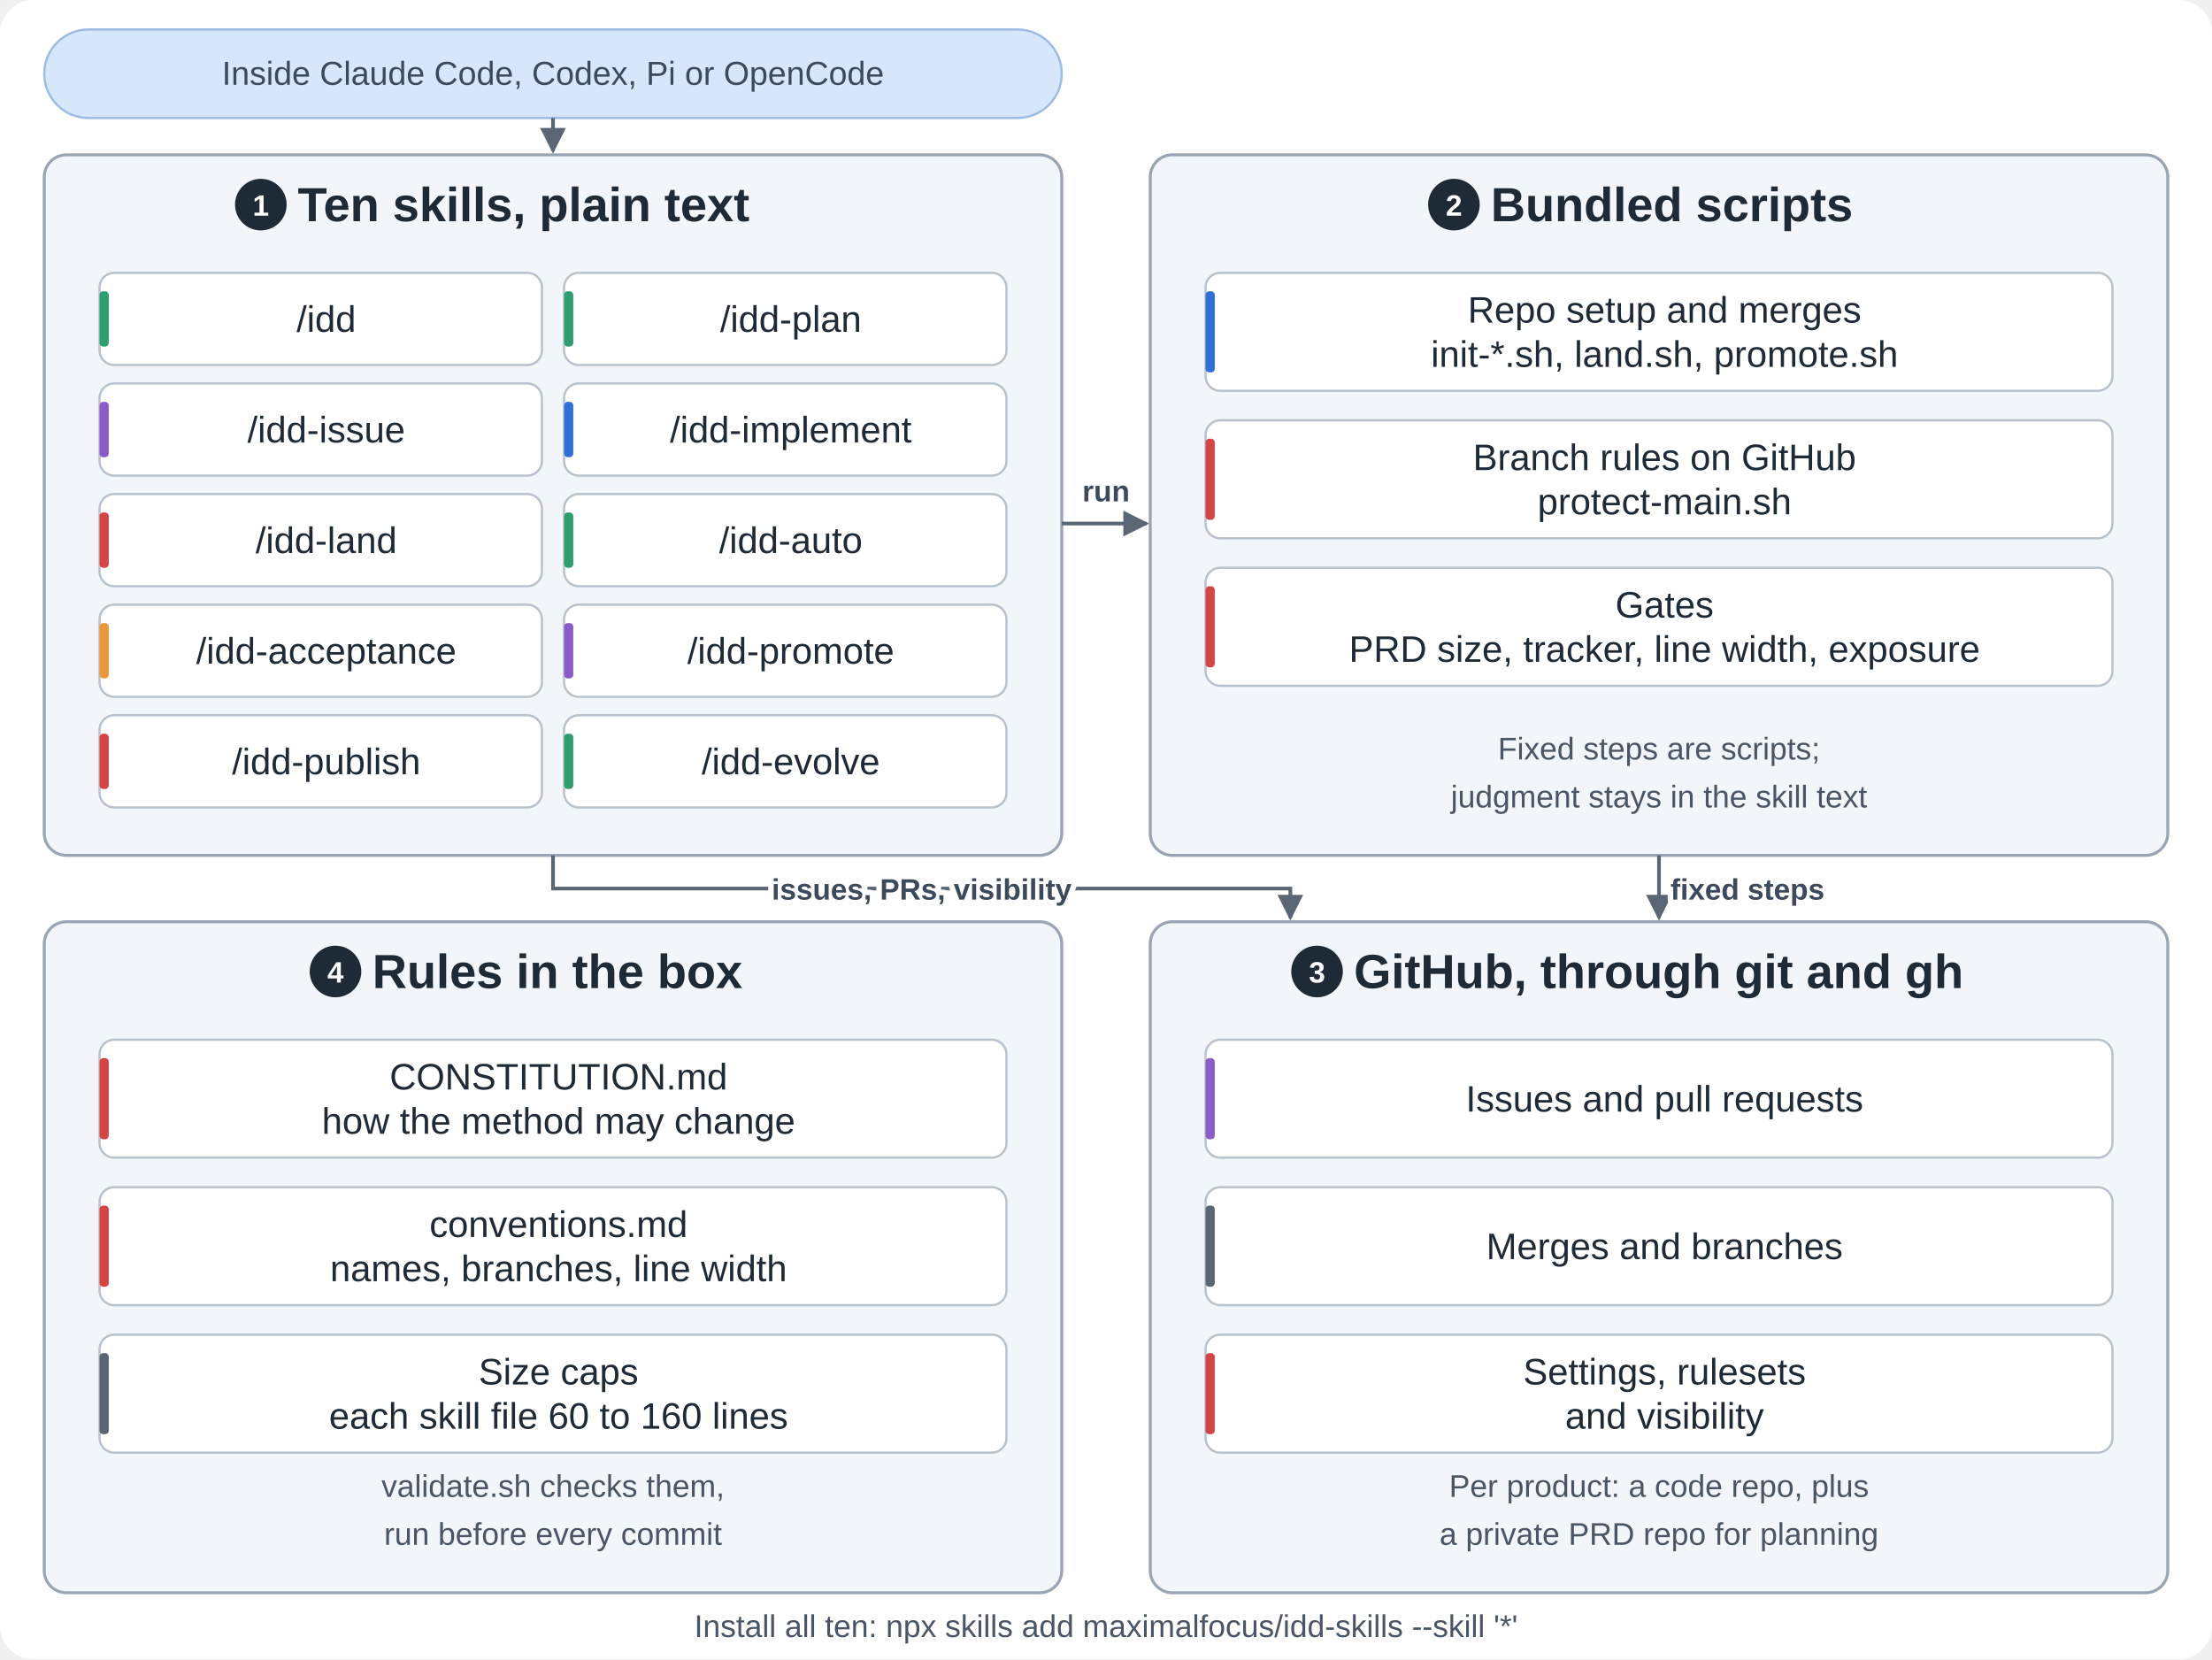
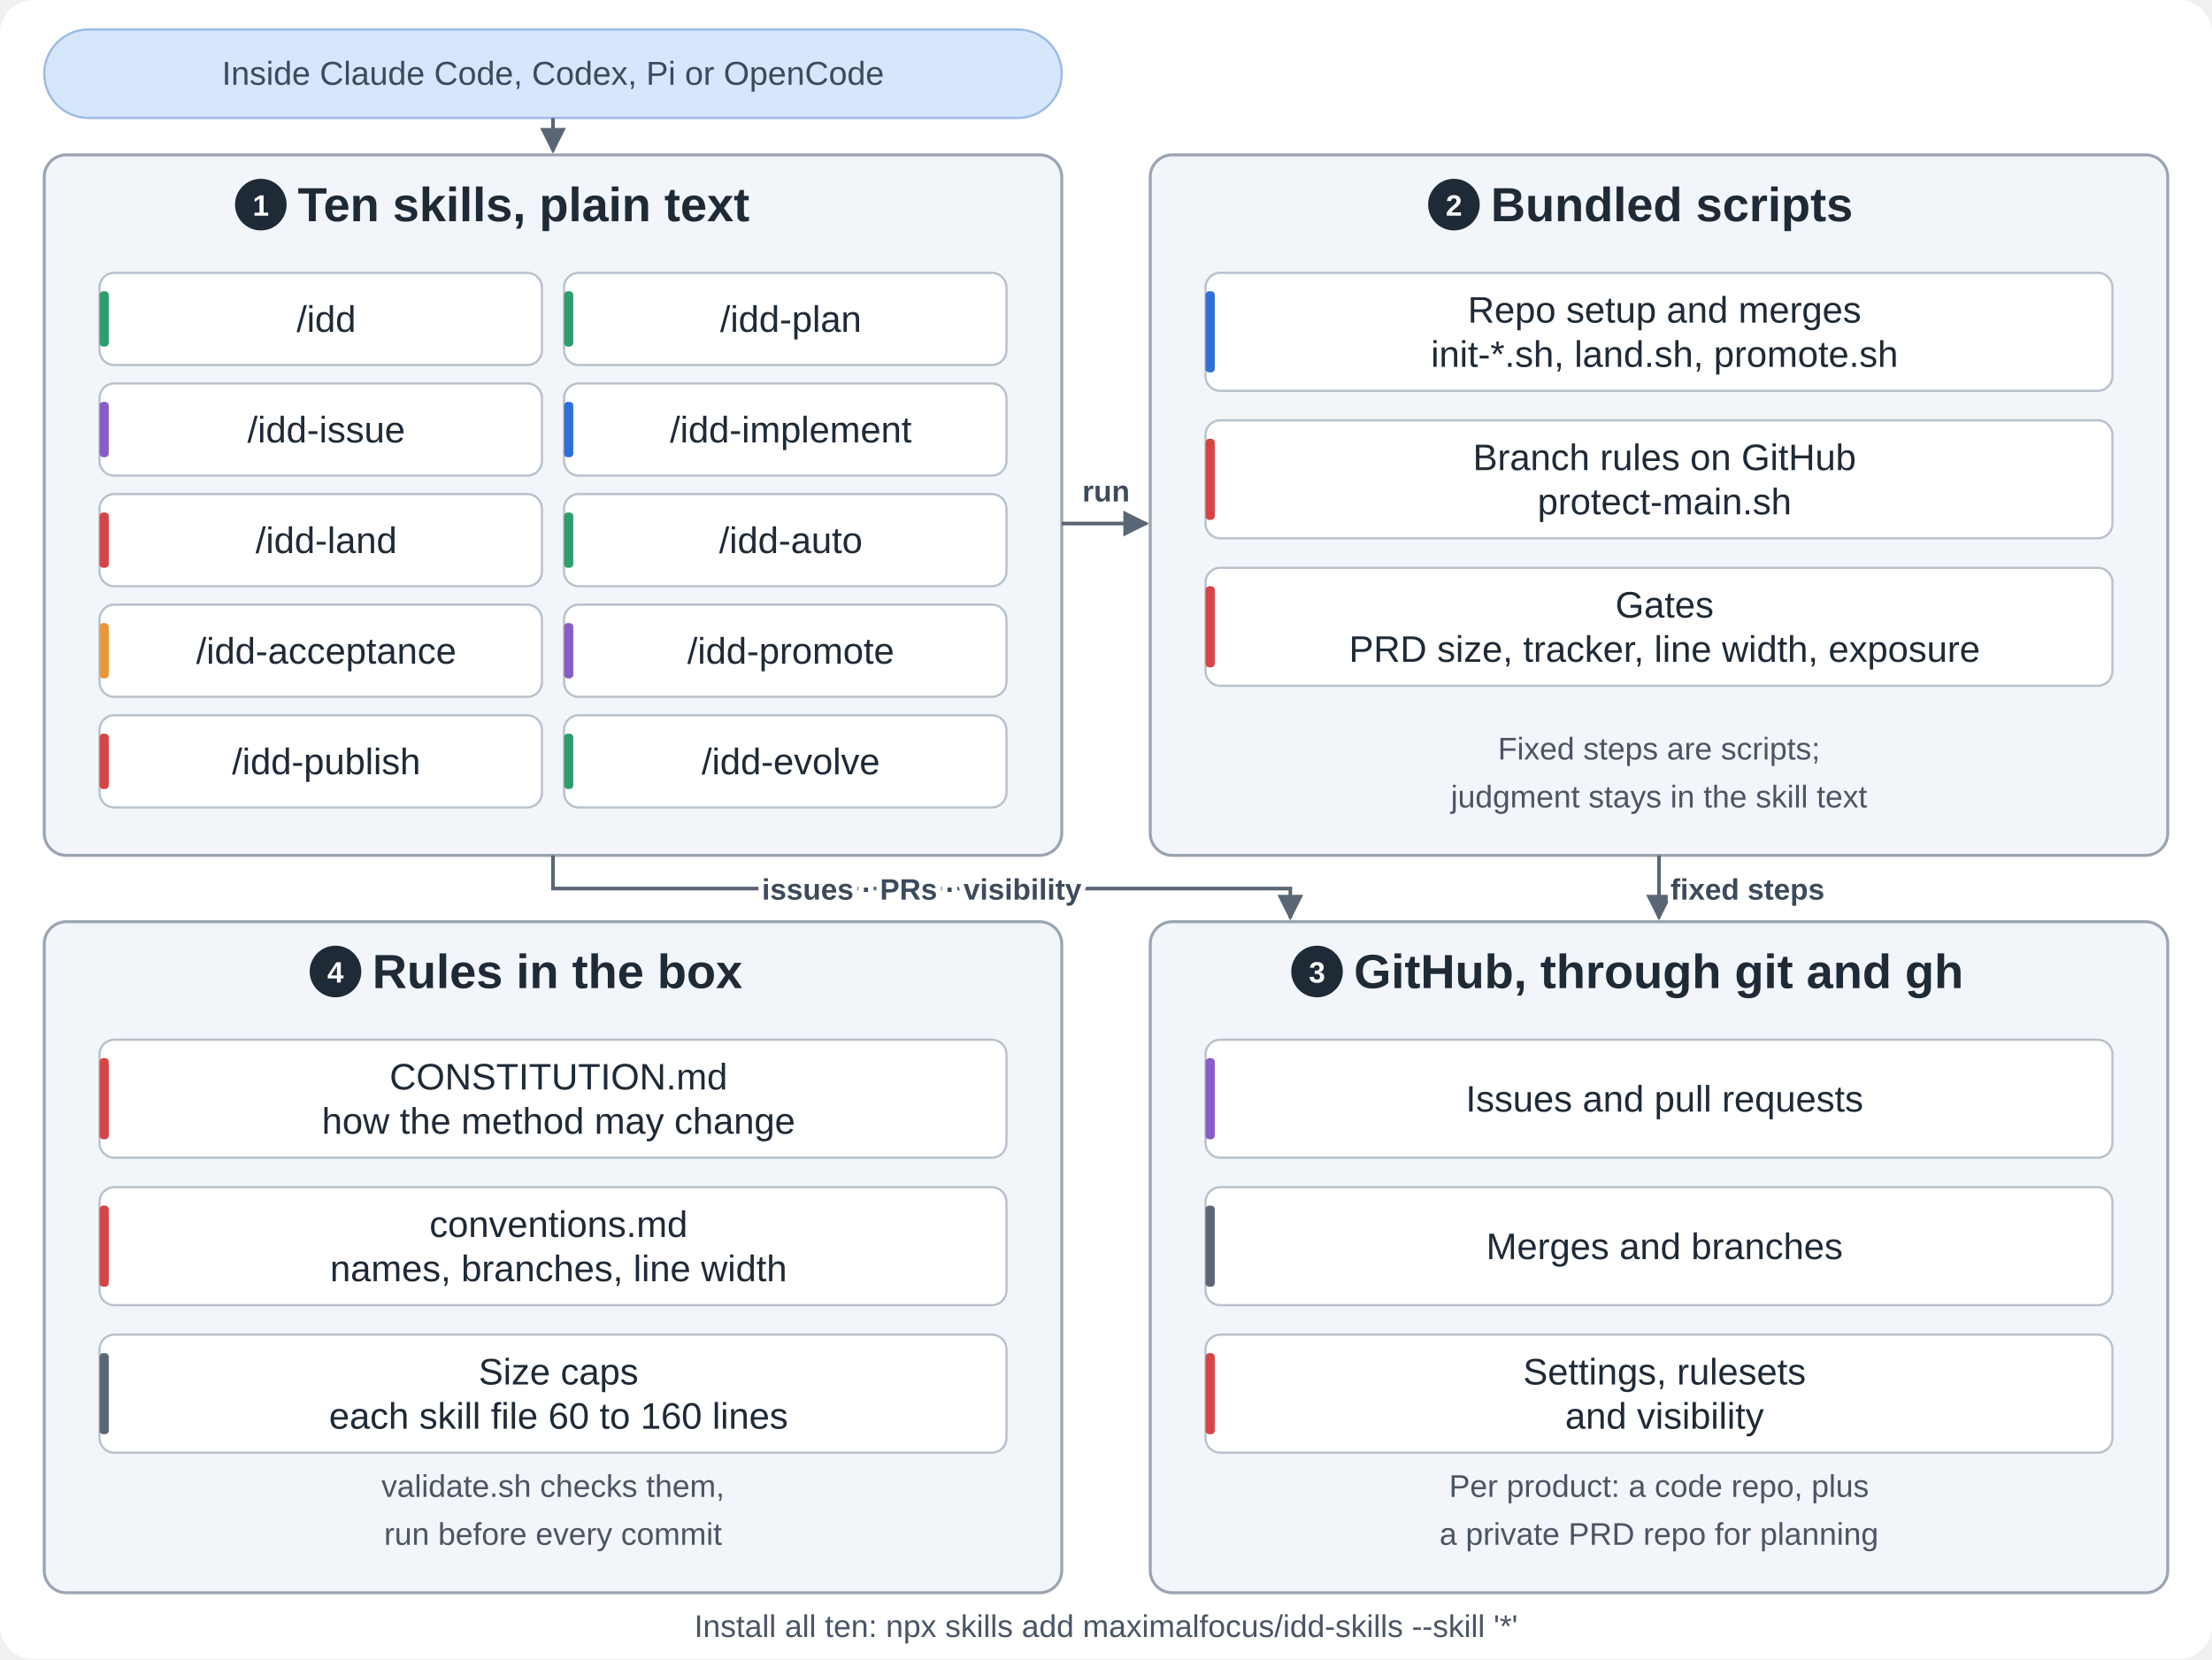
<svg xmlns="http://www.w3.org/2000/svg" viewBox="0 0 1200 900" width="1200" height="900" role="img" aria-labelledby="t d">
  <defs>
    <marker id="arr" viewBox="0 0 10 10" refX="9" refY="5" markerWidth="7" markerHeight="7" orient="auto">
      <path d="M0 0L10 5L0 10z" fill="#5b6675" />
    </marker>
    <marker id="ca" viewBox="0 0 10 10" refX="5" refY="5" markerWidth="6" markerHeight="6" orient="auto">
      <path d="M0 0L10 5L0 10z" fill="#5b6675" />
    </marker>
  </defs>
  <style>
text{font-family:-apple-system,"Helvetica Neue",Arial,"PingFang SC",sans-serif;fill:#1f2a37}
.gt{font-size:26px;font-weight:700}
.st{font-size:20px;font-weight:700}
.ag{font-size:20px}
.q{font-size:18px;fill:#3d4a5c}
.lb{font-size:17px;fill:#4a5565}
.al{font-size:16px;font-weight:600;fill:#3d4a5c;paint-order:stroke;stroke:#ffffff;stroke-width:6px;stroke-linejoin:round}
.grp{fill:#f2f5f9;stroke:#9aa4b2;stroke-width:1.6}
.sub{fill:#e8edf3;stroke:#b8c1cc;stroke-width:1.2}
.agent{fill:#ffffff;stroke:#b8c1cc;stroke-width:1.2}
.human{fill:#d6e6fb;stroke:#9cbbe6;stroke-width:1.2}
.front{fill:#dcf0e0;stroke:#9ccfa8;stroke-width:1.2}
.flow{stroke:#5b6675;stroke-width:2;fill:none;marker-end:url(#arr)}
.back{stroke-dasharray:7 5}
.cyc{stroke:#5b6675;stroke-width:2;fill:none;marker-end:url(#ca)}
.num{fill:#1f2a37}
.numt{font-size:16px;font-weight:700;fill:#ffffff}
</style>
  <rect width="1200" height="900" rx="18" fill="#ffffff" />
  <rect x="24" y="16" width="552" height="48" rx="24.0" class="human" />
  <text x="300.0" y="46.0" class="q" text-anchor="middle">Inside Claude Code, Codex, Pi or OpenCode</text>
  <path d="M300.0 64V82" class="flow" />
  <rect x="24" y="84" width="552" height="380" rx="12" class="grp" />
  <circle cx="141.5" cy="111" r="14" class="num" />
  <text x="141.5" y="117" class="numt" text-anchor="middle">1</text>
  <text x="161.5" y="120" class="gt" text-anchor="start">Ten skills, plain text</text>
  <rect x="54" y="148" width="240" height="50" rx="8" class="agent" />
  <rect x="54" y="158" width="5" height="30" rx="2" fill="#2f9e6e" />
  <text x="177.0" y="180.0" class="ag" text-anchor="middle">/idd</text>
  <rect x="306" y="148" width="240" height="50" rx="8" class="agent" />
  <rect x="306" y="158" width="5" height="30" rx="2" fill="#2f9e6e" />
  <text x="429.0" y="180.0" class="ag" text-anchor="middle">/idd-plan</text>
  <rect x="54" y="208" width="240" height="50" rx="8" class="agent" />
  <rect x="54" y="218" width="5" height="30" rx="2" fill="#8a5cc7" />
  <text x="177.0" y="240.0" class="ag" text-anchor="middle">/idd-issue</text>
  <rect x="306" y="208" width="240" height="50" rx="8" class="agent" />
  <rect x="306" y="218" width="5" height="30" rx="2" fill="#2f6fd6" />
  <text x="429.0" y="240.0" class="ag" text-anchor="middle">/idd-implement</text>
  <rect x="54" y="268" width="240" height="50" rx="8" class="agent" />
  <rect x="54" y="278" width="5" height="30" rx="2" fill="#d64545" />
  <text x="177.0" y="300.0" class="ag" text-anchor="middle">/idd-land</text>
  <rect x="306" y="268" width="240" height="50" rx="8" class="agent" />
  <rect x="306" y="278" width="5" height="30" rx="2" fill="#2f9e6e" />
  <text x="429.0" y="300.0" class="ag" text-anchor="middle">/idd-auto</text>
  <rect x="54" y="328" width="240" height="50" rx="8" class="agent" />
  <rect x="54" y="338" width="5" height="30" rx="2" fill="#e8973a" />
  <text x="177.0" y="360.0" class="ag" text-anchor="middle">/idd-acceptance</text>
  <rect x="306" y="328" width="240" height="50" rx="8" class="agent" />
  <rect x="306" y="338" width="5" height="30" rx="2" fill="#8a5cc7" />
  <text x="429.0" y="360.0" class="ag" text-anchor="middle">/idd-promote</text>
  <rect x="54" y="388" width="240" height="50" rx="8" class="agent" />
  <rect x="54" y="398" width="5" height="30" rx="2" fill="#d64545" />
  <text x="177.0" y="420.0" class="ag" text-anchor="middle">/idd-publish</text>
  <rect x="306" y="388" width="240" height="50" rx="8" class="agent" />
  <rect x="306" y="398" width="5" height="30" rx="2" fill="#2f9e6e" />
  <text x="429.0" y="420.0" class="ag" text-anchor="middle">/idd-evolve</text>
  <rect x="624" y="84" width="552" height="380" rx="12" class="grp" />
  <circle cx="788.75" cy="111" r="14" class="num" />
  <text x="788.75" y="117" class="numt" text-anchor="middle">2</text>
  <text x="808.75" y="120" class="gt" text-anchor="start">Bundled scripts</text>
  <rect x="654" y="148" width="492" height="64" rx="8" class="agent" />
  <rect x="654" y="158" width="5" height="44" rx="2" fill="#2f6fd6" />
  <text x="903.0" y="175.0" class="ag" text-anchor="middle">Repo setup and merges</text>
  <text x="903.0" y="199.0" class="ag" text-anchor="middle">init-*.sh, land.sh, promote.sh</text>
  <rect x="654" y="228" width="492" height="64" rx="8" class="agent" />
  <rect x="654" y="238" width="5" height="44" rx="2" fill="#d64545" />
  <text x="903.0" y="255.0" class="ag" text-anchor="middle">Branch rules on GitHub</text>
  <text x="903.0" y="279.0" class="ag" text-anchor="middle">protect-main.sh</text>
  <rect x="654" y="308" width="492" height="64" rx="8" class="agent" />
  <rect x="654" y="318" width="5" height="44" rx="2" fill="#d64545" />
  <text x="903.0" y="335.0" class="ag" text-anchor="middle">Gates</text>
  <text x="903.0" y="359.0" class="ag" text-anchor="middle">PRD size, tracker, line width, exposure</text>
  <text x="900.0" y="412" class="lb" text-anchor="middle">Fixed steps are scripts;</text>
  <text x="900.0" y="438" class="lb" text-anchor="middle">judgment stays in the skill text</text>
  <rect x="624" y="500" width="552" height="364" rx="12" class="grp" />
  <circle cx="714.5" cy="527" r="14" class="num" />
  <text x="714.5" y="533" class="numt" text-anchor="middle">3</text>
  <text x="734.5" y="536" class="gt" text-anchor="start">GitHub, through git and gh</text>
  <rect x="654" y="564" width="492" height="64" rx="8" class="agent" />
  <rect x="654" y="574" width="5" height="44" rx="2" fill="#8a5cc7" />
  <text x="903.0" y="603.0" class="ag" text-anchor="middle">Issues and pull requests</text>
  <rect x="654" y="644" width="492" height="64" rx="8" class="agent" />
  <rect x="654" y="654" width="5" height="44" rx="2" fill="#5b6675" />
  <text x="903.0" y="683.0" class="ag" text-anchor="middle">Merges and branches</text>
  <rect x="654" y="724" width="492" height="64" rx="8" class="agent" />
  <rect x="654" y="734" width="5" height="44" rx="2" fill="#d64545" />
  <text x="903.0" y="751.0" class="ag" text-anchor="middle">Settings, rulesets</text>
  <text x="903.0" y="775.0" class="ag" text-anchor="middle">and visibility</text>
  <text x="900.0" y="812" class="lb" text-anchor="middle">Per product: a code repo, plus</text>
  <text x="900.0" y="838" class="lb" text-anchor="middle">a private PRD repo for planning</text>
  <rect x="24" y="500" width="552" height="364" rx="12" class="grp" />
  <circle cx="182.0" cy="527" r="14" class="num" />
  <text x="182.0" y="533" class="numt" text-anchor="middle">4</text>
  <text x="202.0" y="536" class="gt" text-anchor="start">Rules in the box</text>
  <rect x="54" y="564" width="492" height="64" rx="8" class="agent" />
  <rect x="54" y="574" width="5" height="44" rx="2" fill="#d64545" />
  <text x="303.0" y="591.0" class="ag" text-anchor="middle">CONSTITUTION.md</text>
  <text x="303.0" y="615.0" class="ag" text-anchor="middle">how the method may change</text>
  <rect x="54" y="644" width="492" height="64" rx="8" class="agent" />
  <rect x="54" y="654" width="5" height="44" rx="2" fill="#d64545" />
  <text x="303.0" y="671.0" class="ag" text-anchor="middle">conventions.md</text>
  <text x="303.0" y="695.0" class="ag" text-anchor="middle">names, branches, line width</text>
  <rect x="54" y="724" width="492" height="64" rx="8" class="agent" />
  <rect x="54" y="734" width="5" height="44" rx="2" fill="#5b6675" />
  <text x="303.0" y="751.0" class="ag" text-anchor="middle">Size caps</text>
  <text x="303.0" y="775.0" class="ag" text-anchor="middle">each skill file 60 to 160 lines</text>
  <text x="300.0" y="812" class="lb" text-anchor="middle">validate.sh checks them,</text>
  <text x="300.0" y="838" class="lb" text-anchor="middle">run before every commit</text>
  <path d="M576 284H622" class="flow" />
  <text x="600" y="272" class="al" text-anchor="middle">run</text>
  <path d="M900.0 464V498" class="flow" />
  <text x="948.0" y="488" class="al" text-anchor="middle">fixed steps</text>
  <path d="M300.0 464V482H700V498" class="flow" />
-   <text x="500" y="488" class="al" text-anchor="middle">issues, PRs, visibility</text>
+   <text x="500" y="488" class="al" text-anchor="middle">issues · PRs · visibility</text>
  <text x="600" y="888" class="lb" text-anchor="middle">Install all ten: npx skills add maximalfocus/idd-skills --skill '*'</text>
</svg>
